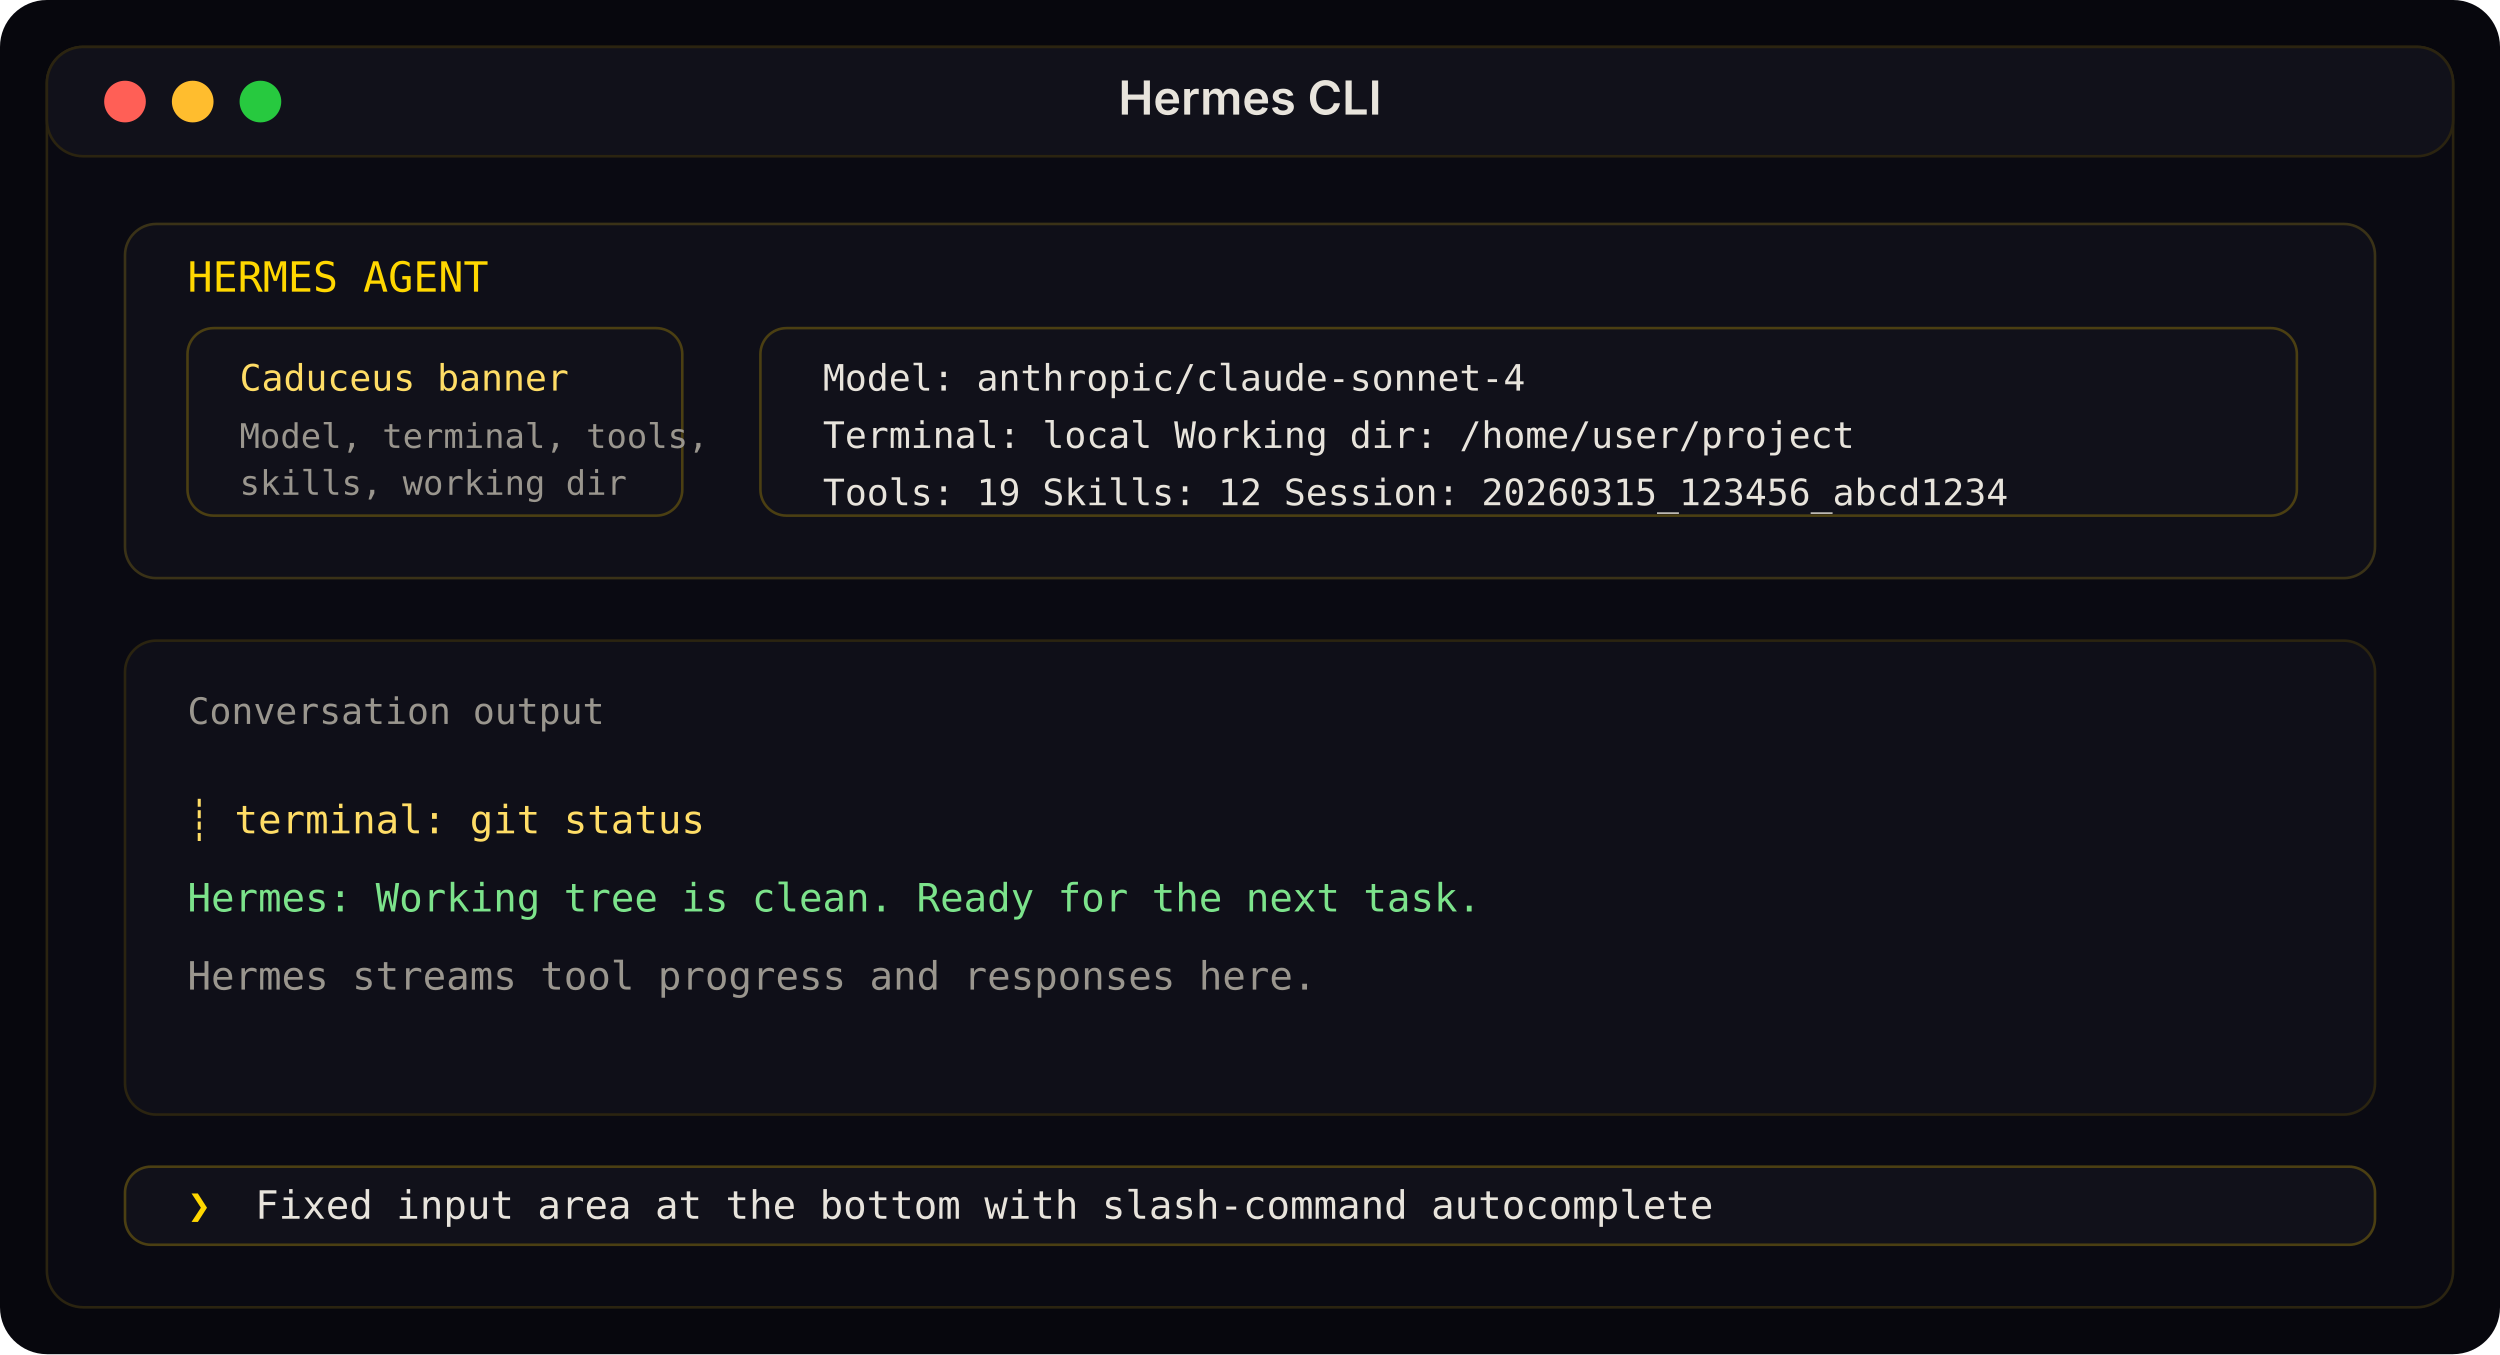
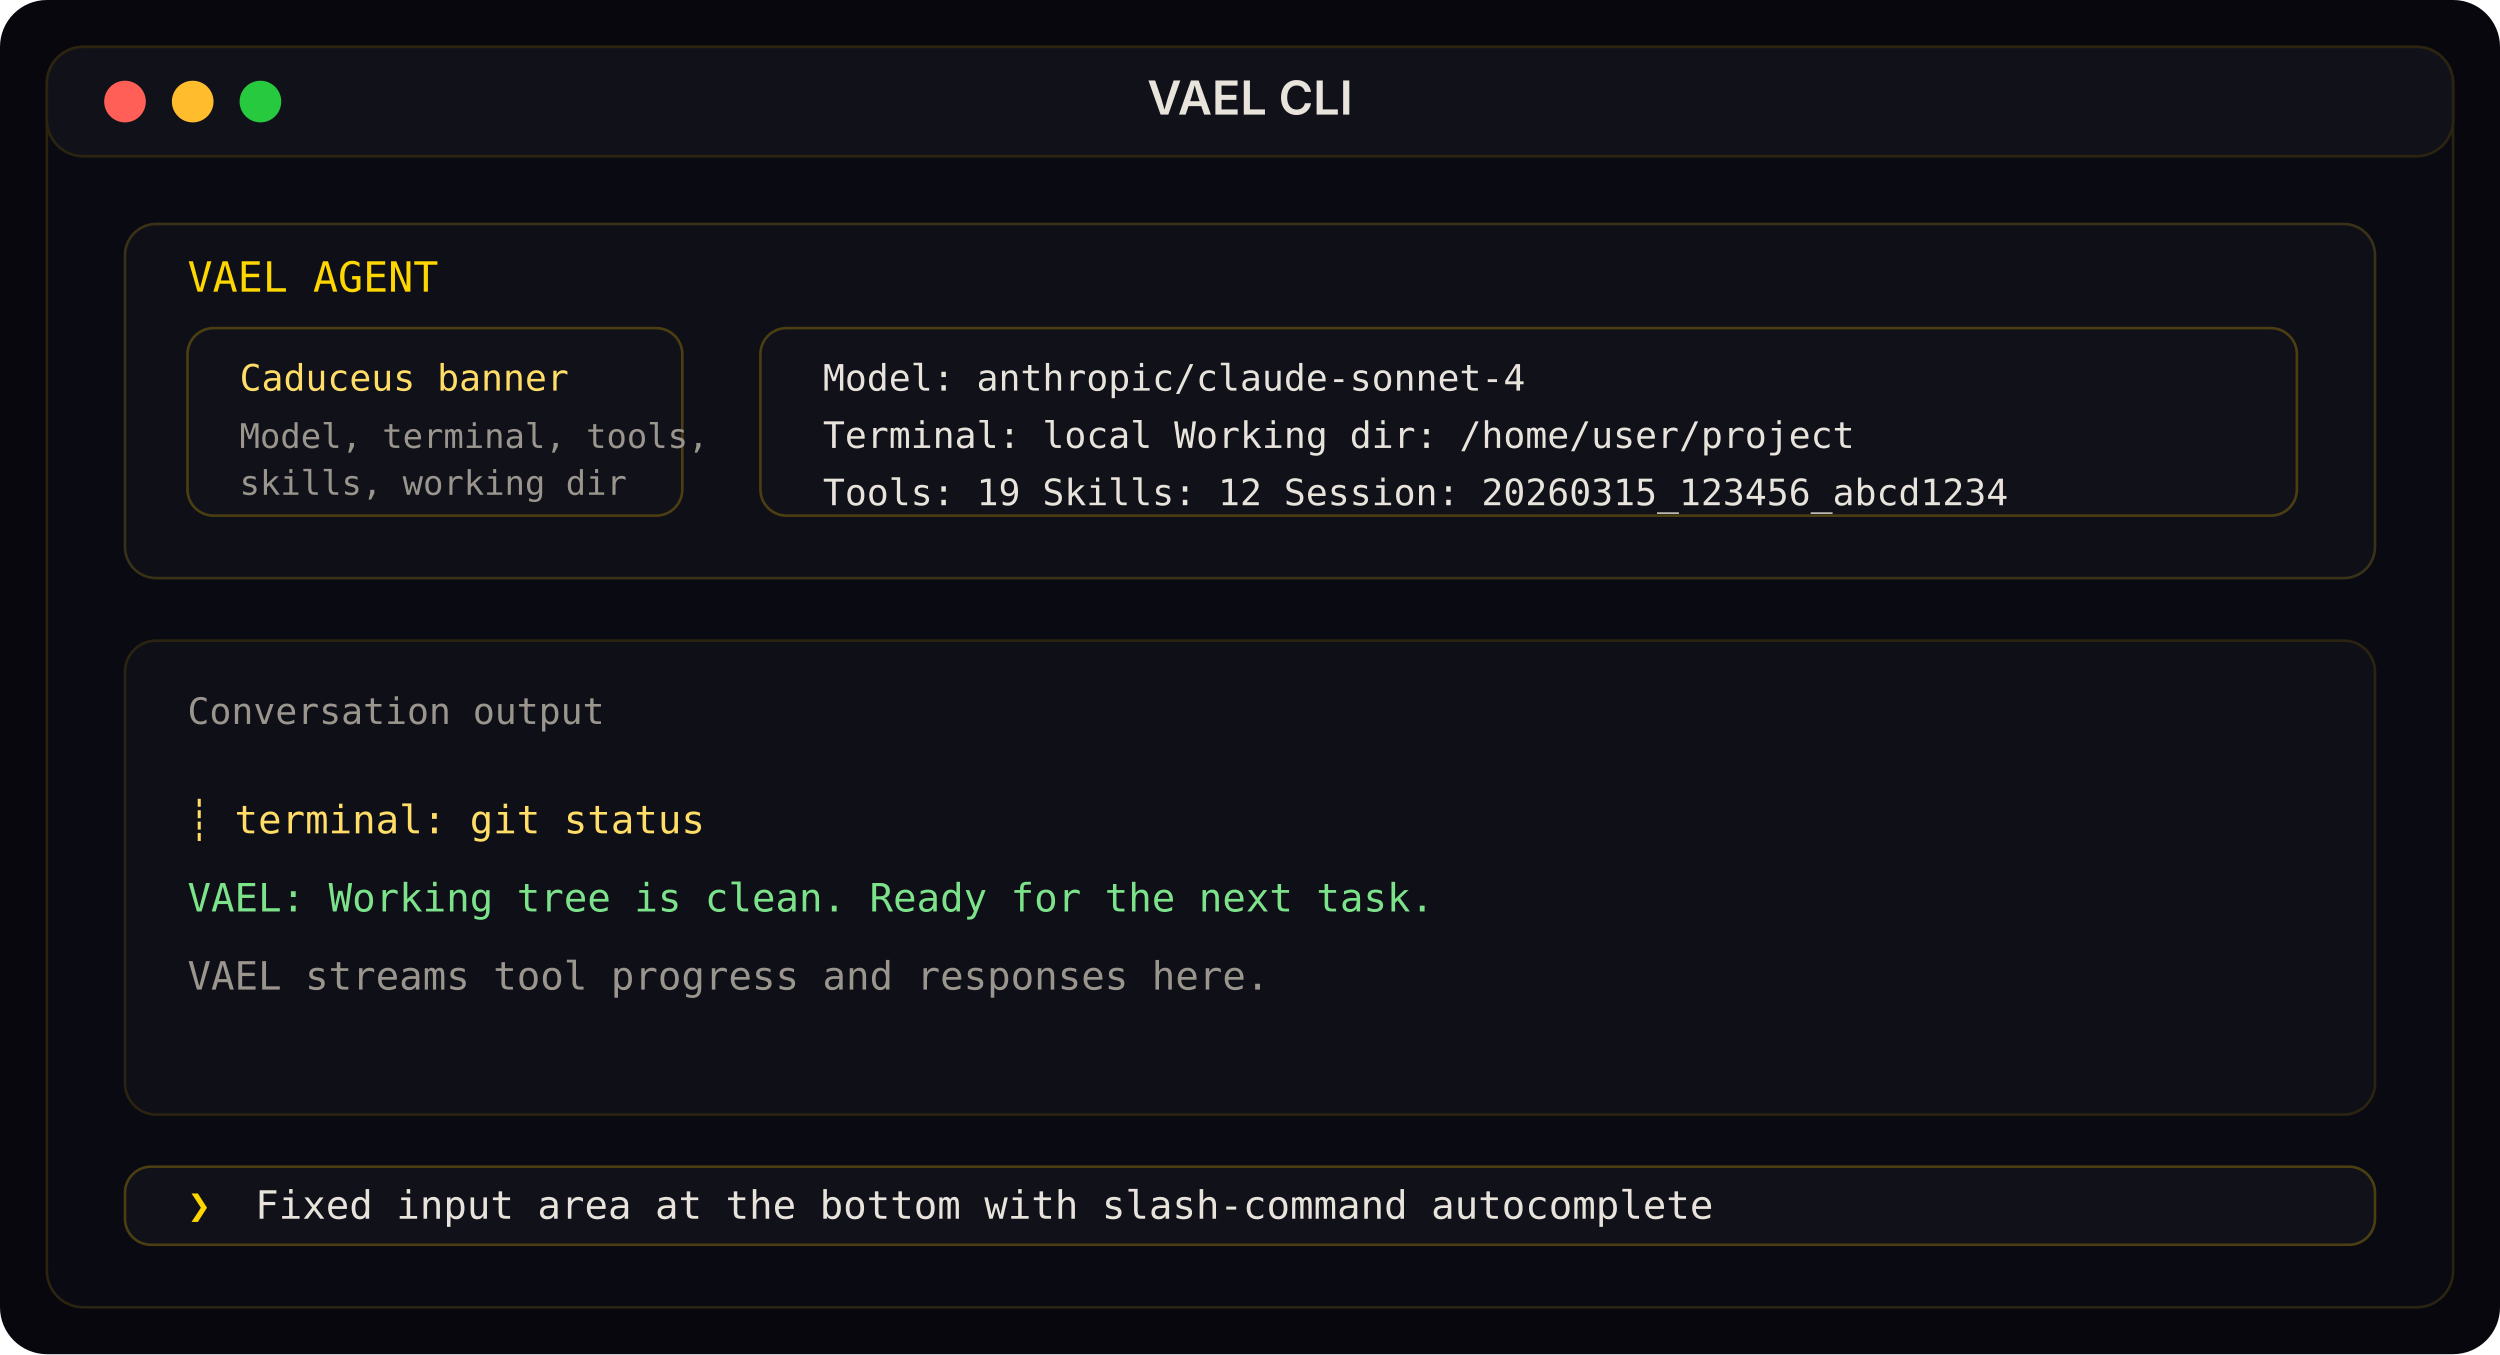
<svg xmlns="http://www.w3.org/2000/svg" width="960" height="520" viewBox="0 0 960 520" role="img" aria-labelledby="title desc">
  <rect width="960" height="520" rx="18" fill="#07070d" />
  <rect x="18" y="18" width="924" height="484" rx="14" fill="#0a0a12" stroke="#2b2410" />
  <rect x="18" y="18" width="924" height="42" rx="14" fill="#11111a" stroke="#2b2410" />
  <circle cx="48" cy="39" r="8" fill="#ff5f56" />
  <circle cx="74" cy="39" r="8" fill="#ffbd2e" />
  <circle cx="100" cy="39" r="8" fill="#27c93f" />
-   <text x="480" y="44" text-anchor="middle" fill="#e8e4dc" font-family="Inter, sans-serif" font-size="18" font-weight="600">Hermes CLI</text>
+   <text x="480" y="44" text-anchor="middle" fill="#e8e4dc" font-family="Inter, sans-serif" font-size="18" font-weight="600">VAEL CLI</text>
  <rect x="48" y="86" width="864" height="136" rx="12" fill="#0f0f18" stroke="#3a3217" />
-   <text x="72" y="112" fill="#ffd700" font-family="JetBrains Mono, monospace" font-size="16">HERMES AGENT</text>
+   <text x="72" y="112" fill="#ffd700" font-family="JetBrains Mono, monospace" font-size="16">VAEL AGENT</text>
  <rect x="72" y="126" width="190" height="72" rx="10" fill="#11111a" stroke="#4b3f12" />
  <text x="92" y="150" fill="#ffdd66" font-family="JetBrains Mono, monospace" font-size="14">Caduceus banner</text>
  <text x="92" y="172" fill="#9a968e" font-family="JetBrains Mono, monospace" font-size="13">Model, terminal, tools,</text>
  <text x="92" y="190" fill="#9a968e" font-family="JetBrains Mono, monospace" font-size="13">skills, working dir</text>
  <rect x="292" y="126" width="590" height="72" rx="10" fill="#11111a" stroke="#4b3f12" />
  <text x="316" y="150" fill="#e8e4dc" font-family="JetBrains Mono, monospace" font-size="14">Model: anthropic/claude-sonnet-4</text>
  <text x="316" y="172" fill="#e8e4dc" font-family="JetBrains Mono, monospace" font-size="14">Terminal: local   Working dir: /home/user/project</text>
  <text x="316" y="194" fill="#e8e4dc" font-family="JetBrains Mono, monospace" font-size="14">Tools: 19   Skills: 12   Session: 20260315_123456_abcd1234</text>
  <rect x="48" y="246" width="864" height="182" rx="12" fill="#0f0f18" stroke="#2b2410" />
  <text x="72" y="278" fill="#9a968e" font-family="JetBrains Mono, monospace" font-size="14">Conversation output</text>
  <text x="72" y="320" fill="#ffdd66" font-family="JetBrains Mono, monospace" font-size="15">┊ terminal: git status</text>
-   <text x="72" y="350" fill="#7ce38b" font-family="JetBrains Mono, monospace" font-size="15">Hermes: Working tree is clean. Ready for the next task.</text>
-   <text x="72" y="380" fill="#9a968e" font-family="JetBrains Mono, monospace" font-size="15">Hermes streams tool progress and responses here.</text>
+   <text x="72" y="350" fill="#7ce38b" font-family="JetBrains Mono, monospace" font-size="15">VAEL: Working tree is clean. Ready for the next task.</text>
+   <text x="72" y="380" fill="#9a968e" font-family="JetBrains Mono, monospace" font-size="15">VAEL streams tool progress and responses here.</text>
  <rect x="48" y="448" width="864" height="30" rx="10" fill="#11111a" stroke="#4b3f12" />
  <text x="72" y="468" fill="#ffd700" font-family="JetBrains Mono, monospace" font-size="15">❯</text>
  <text x="98" y="468" fill="#e8e4dc" font-family="JetBrains Mono, monospace" font-size="15">Fixed input area at the bottom with slash-command autocomplete</text>
</svg>
